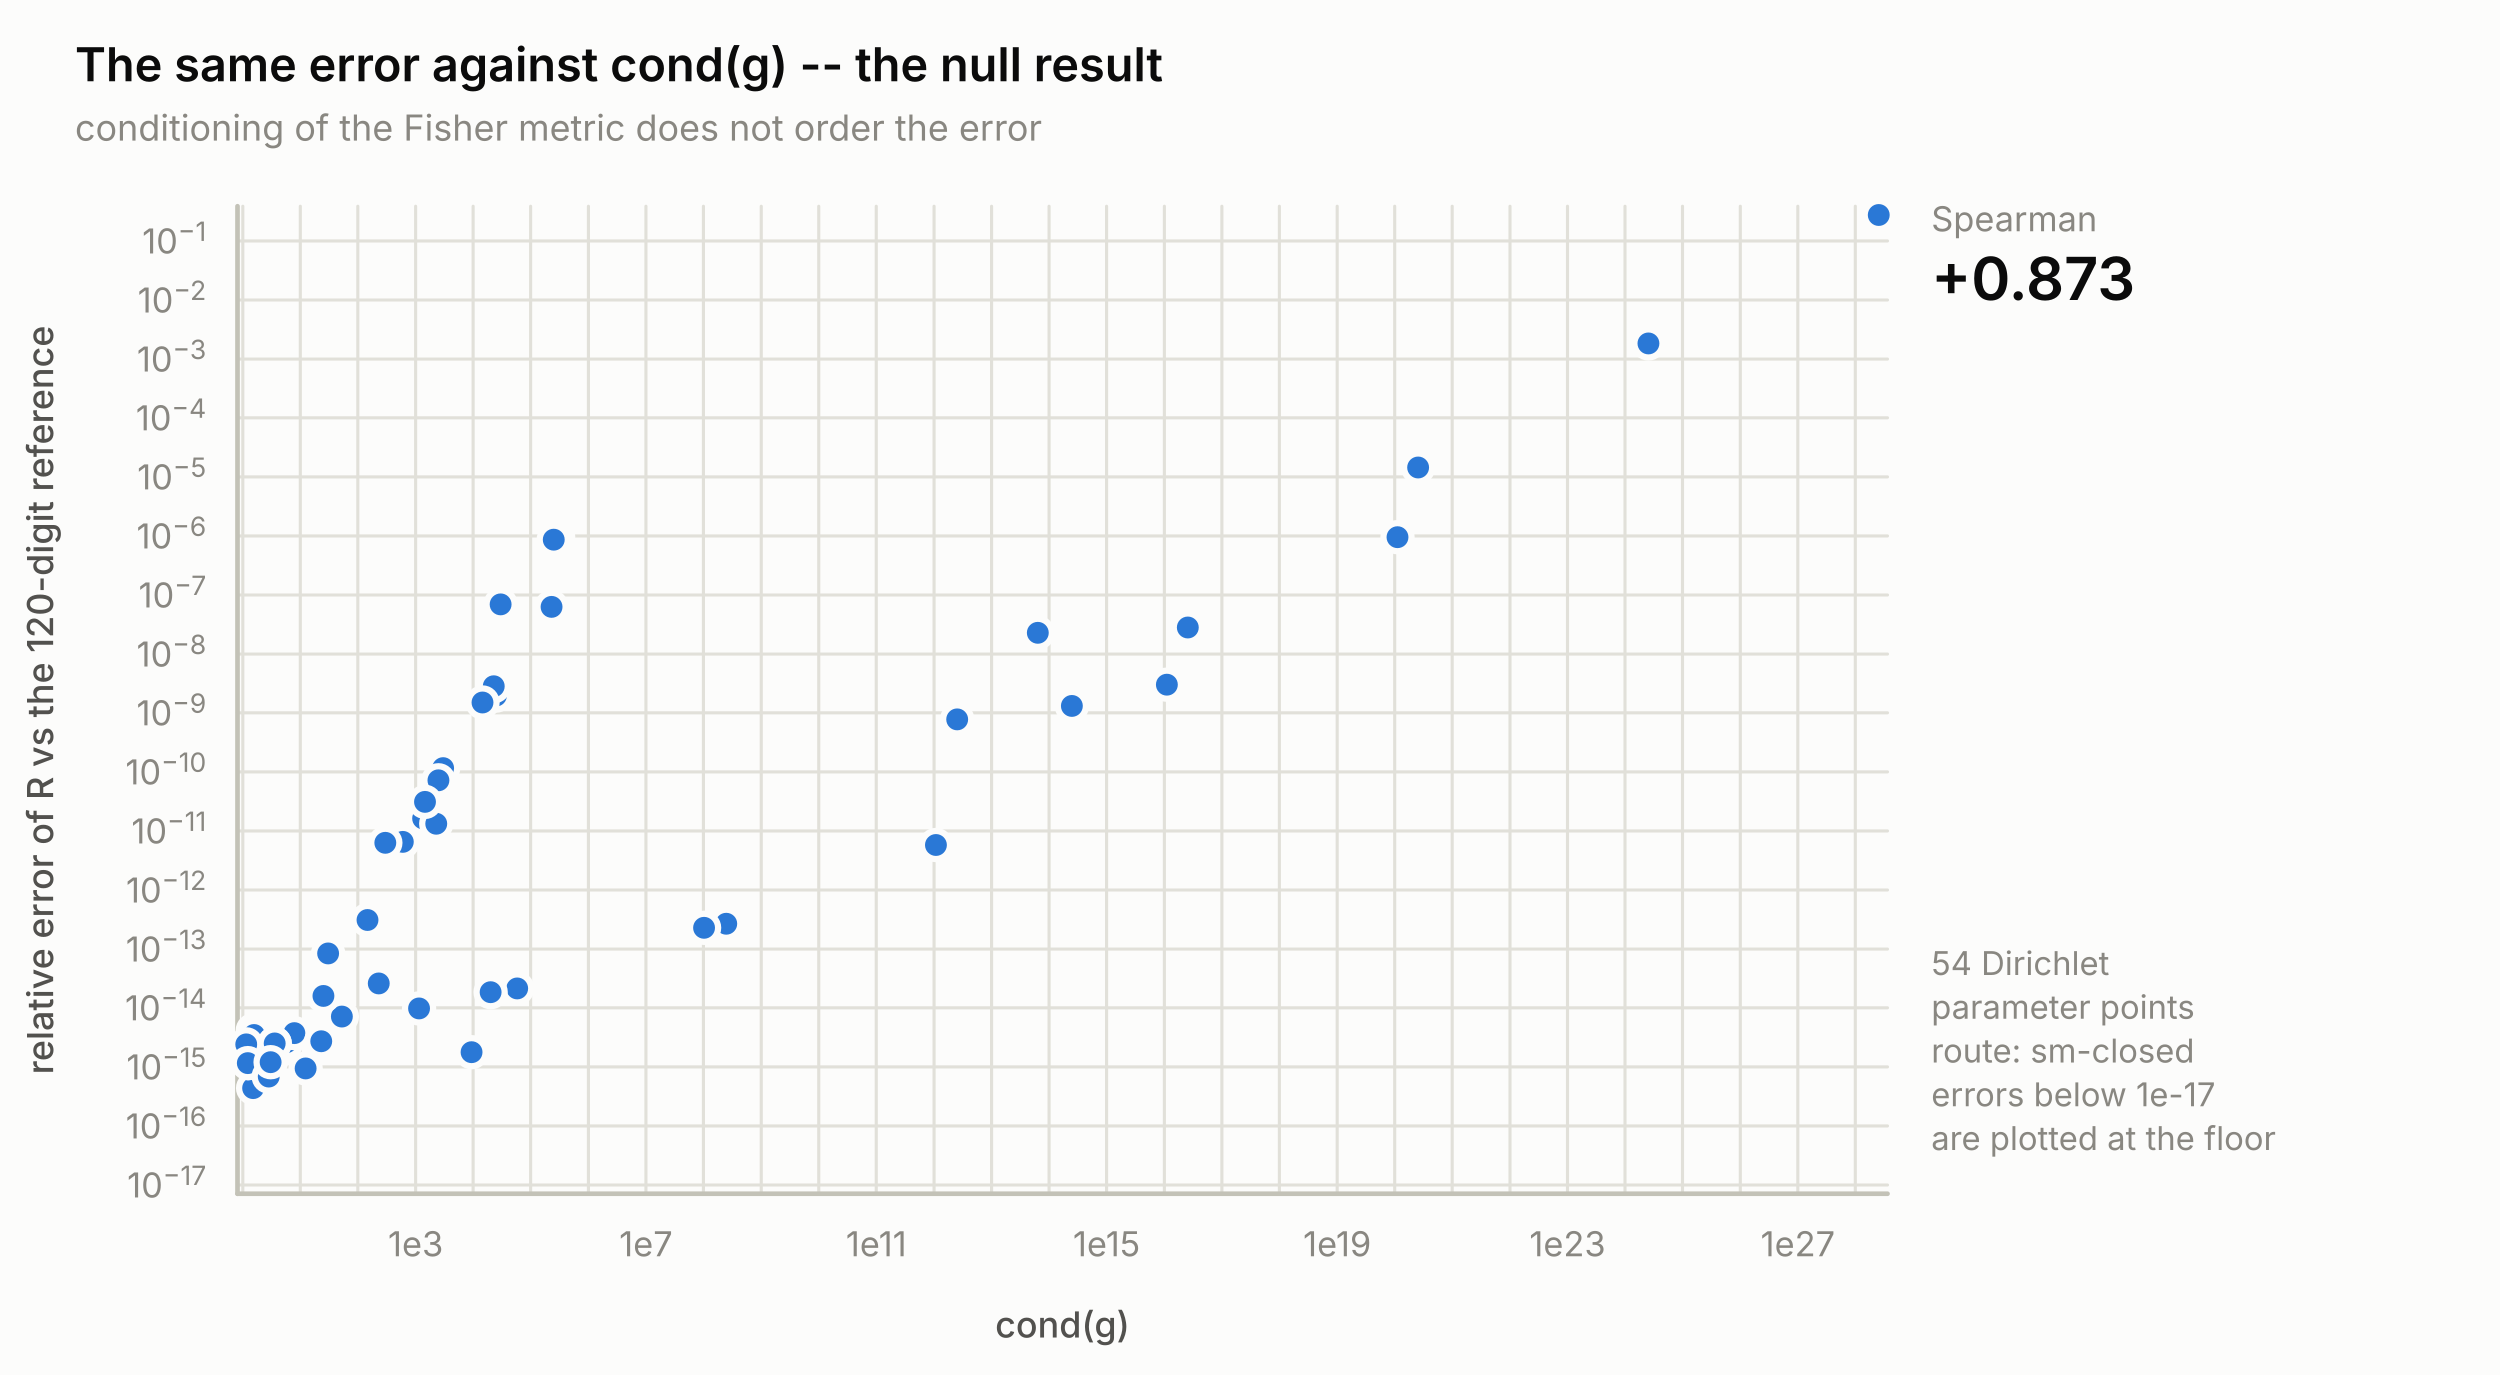
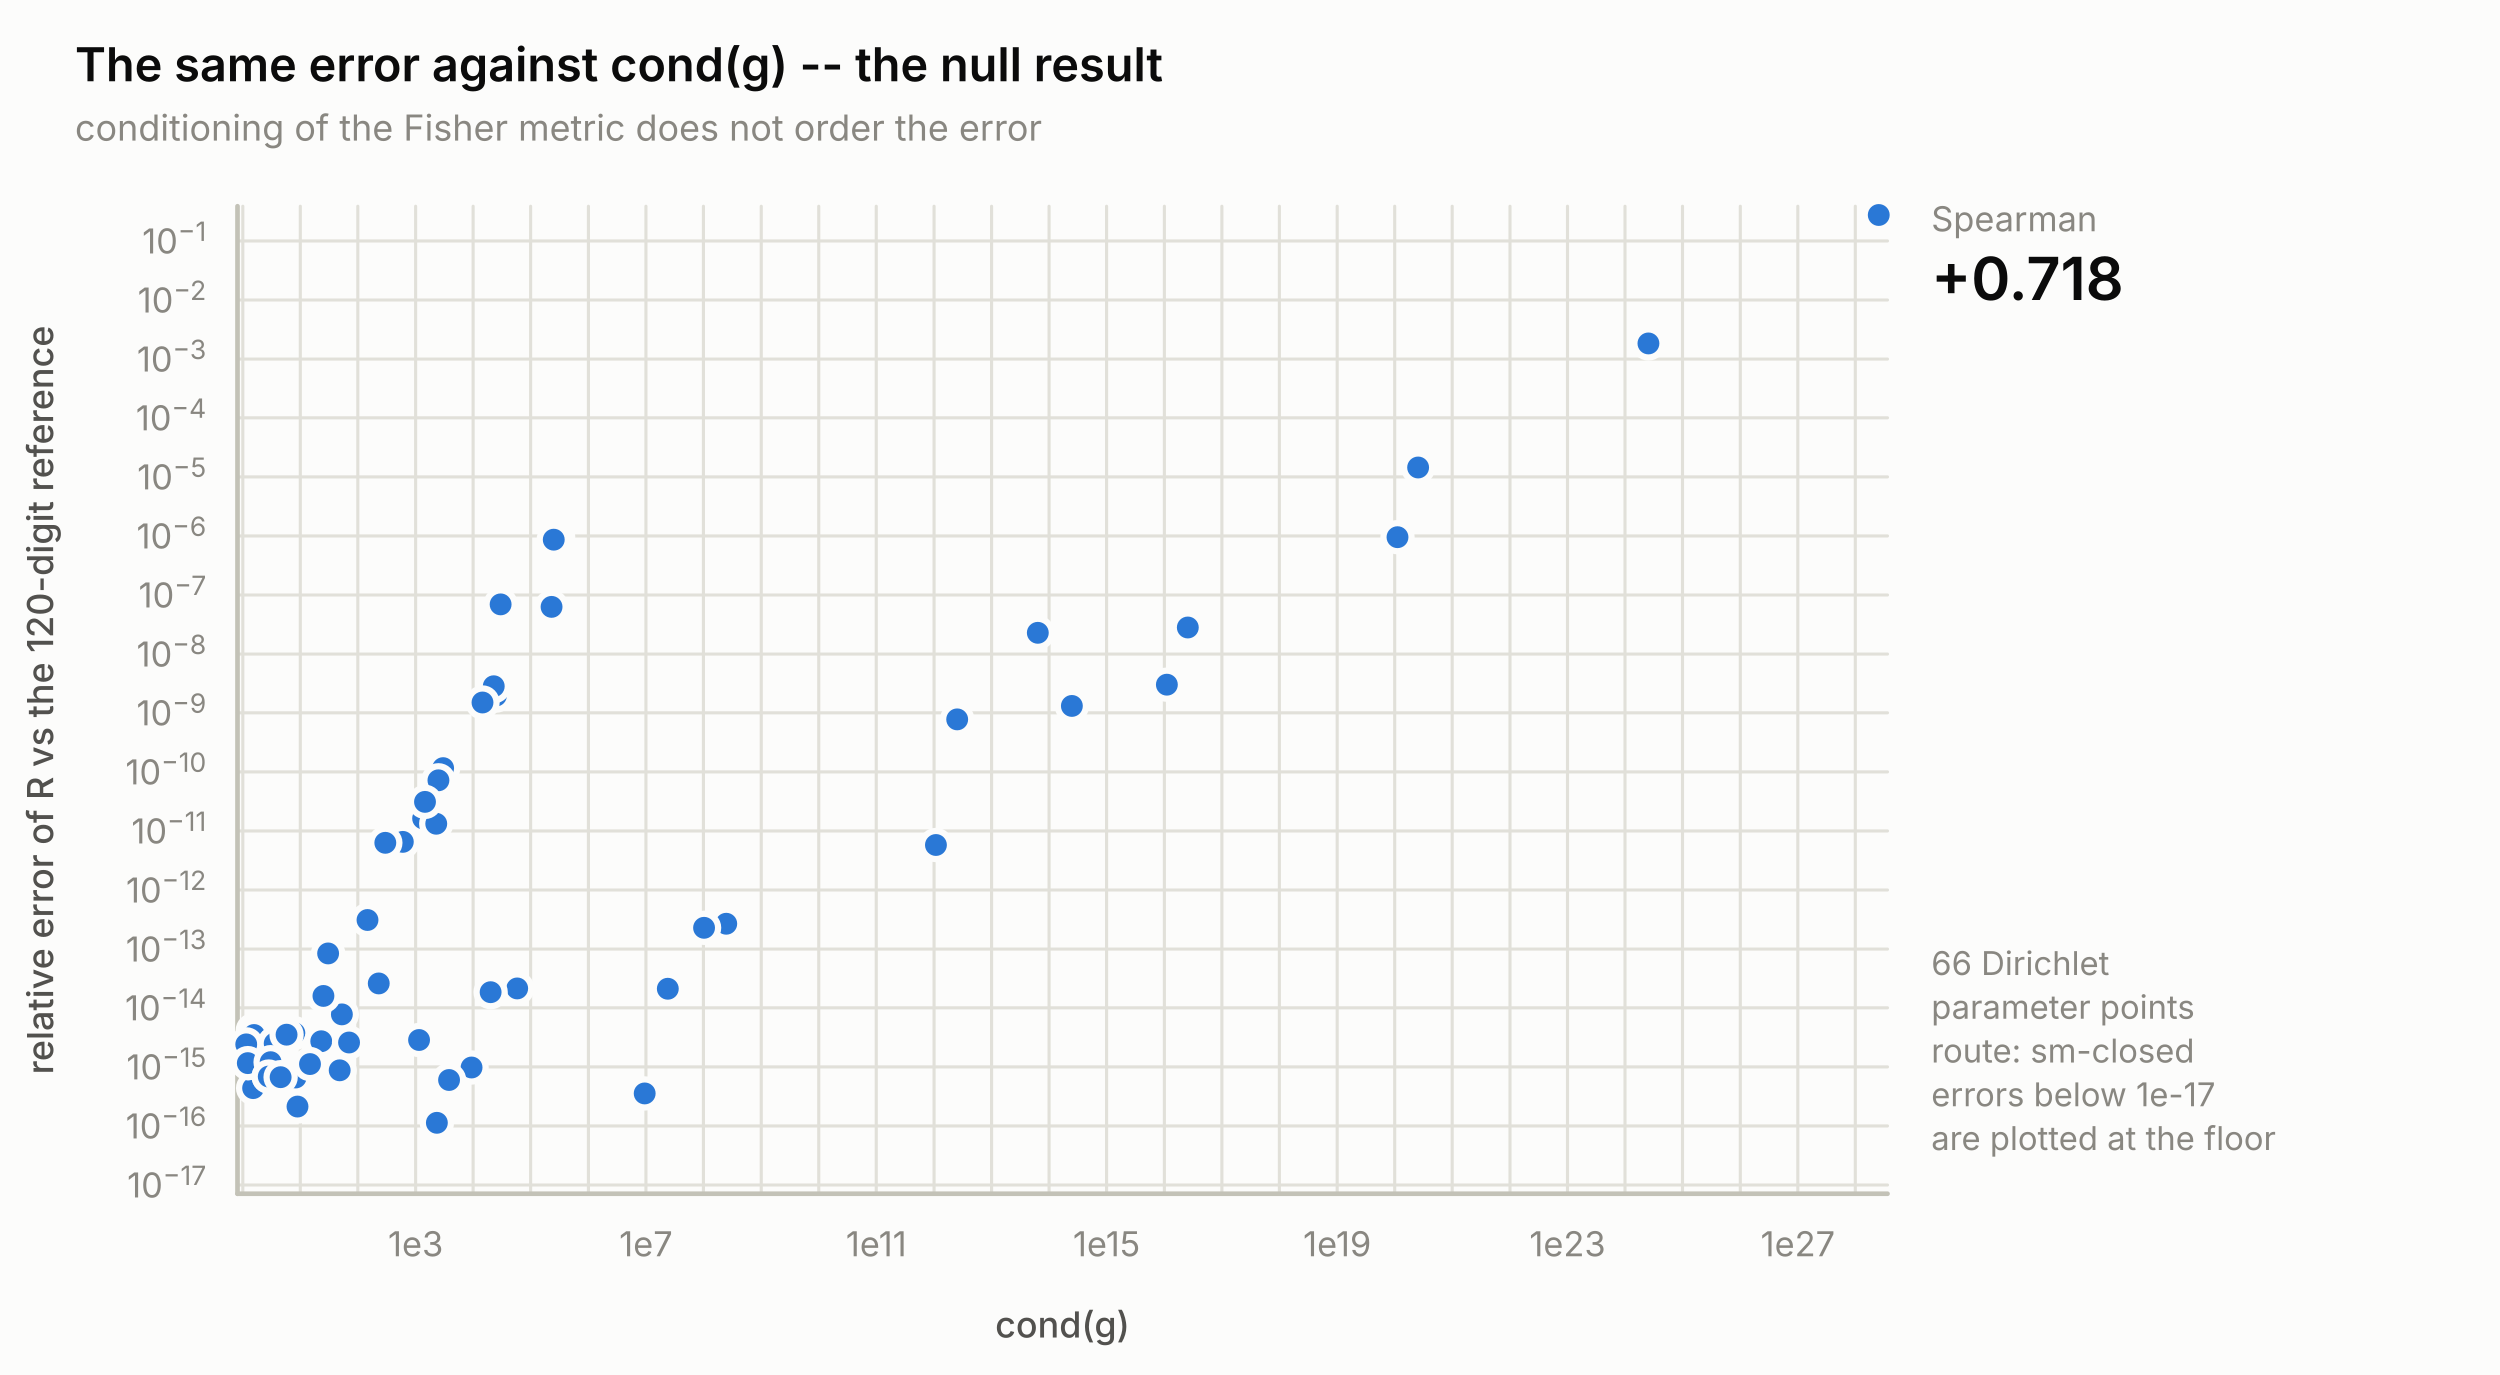
<svg xmlns="http://www.w3.org/2000/svg" width="800" height="440" viewBox="0 0 800 440" role="img">
  <rect width="800" height="440" fill="#fcfcfb" />
  <text x="24.0" y="26.0" font-family="system-ui, -apple-system, &quot;Segoe UI&quot;, sans-serif" font-size="15" fill="#0b0b0b" text-anchor="start" font-weight="600">The same error against cond(g) -- the null result</text>
  <text x="24.0" y="45.0" font-family="system-ui, -apple-system, &quot;Segoe UI&quot;, sans-serif" font-size="11.5" fill="#898781" text-anchor="start" font-weight="400">conditioning of the Fisher metric does not order the error</text>
  <text x="340.0" y="428.0" font-family="system-ui, -apple-system, &quot;Segoe UI&quot;, sans-serif" font-size="11.5" fill="#52514e" text-anchor="middle" font-weight="500">cond(g)</text>
  <text transform="translate(17,224.0) rotate(-90)" font-family="system-ui, -apple-system, &quot;Segoe UI&quot;, sans-serif" font-size="11.5" fill="#52514e" text-anchor="middle" font-weight="500">relative error of R vs the 120-digit reference</text>
  <line x1="76.0" y1="379.2" x2="604.0" y2="379.2" stroke="#e1e0d9" stroke-width="1.0" stroke-linecap="round" opacity="1.00" />
  <text x="66.0" y="383.2" font-family="system-ui, -apple-system, &quot;Segoe UI&quot;, sans-serif" font-size="11" fill="#898781" text-anchor="end" font-weight="400" font-variant-numeric="tabular-nums">10<tspan dy="-4" font-size="8.5">−17</tspan>
  </text>
  <line x1="76.0" y1="360.3" x2="604.0" y2="360.3" stroke="#e1e0d9" stroke-width="1.0" stroke-linecap="round" opacity="1.00" />
  <text x="66.0" y="364.3" font-family="system-ui, -apple-system, &quot;Segoe UI&quot;, sans-serif" font-size="11" fill="#898781" text-anchor="end" font-weight="400" font-variant-numeric="tabular-nums">10<tspan dy="-4" font-size="8.5">−16</tspan>
  </text>
  <line x1="76.0" y1="341.4" x2="604.0" y2="341.4" stroke="#e1e0d9" stroke-width="1.0" stroke-linecap="round" opacity="1.00" />
  <text x="66.0" y="345.4" font-family="system-ui, -apple-system, &quot;Segoe UI&quot;, sans-serif" font-size="11" fill="#898781" text-anchor="end" font-weight="400" font-variant-numeric="tabular-nums">10<tspan dy="-4" font-size="8.5">−15</tspan>
  </text>
  <line x1="76.0" y1="322.5" x2="604.0" y2="322.5" stroke="#e1e0d9" stroke-width="1.0" stroke-linecap="round" opacity="1.00" />
  <text x="66.0" y="326.5" font-family="system-ui, -apple-system, &quot;Segoe UI&quot;, sans-serif" font-size="11" fill="#898781" text-anchor="end" font-weight="400" font-variant-numeric="tabular-nums">10<tspan dy="-4" font-size="8.5">−14</tspan>
  </text>
  <line x1="76.0" y1="303.7" x2="604.0" y2="303.7" stroke="#e1e0d9" stroke-width="1.0" stroke-linecap="round" opacity="1.00" />
  <text x="66.0" y="307.7" font-family="system-ui, -apple-system, &quot;Segoe UI&quot;, sans-serif" font-size="11" fill="#898781" text-anchor="end" font-weight="400" font-variant-numeric="tabular-nums">10<tspan dy="-4" font-size="8.5">−13</tspan>
  </text>
  <line x1="76.0" y1="284.8" x2="604.0" y2="284.8" stroke="#e1e0d9" stroke-width="1.0" stroke-linecap="round" opacity="1.00" />
  <text x="66.0" y="288.8" font-family="system-ui, -apple-system, &quot;Segoe UI&quot;, sans-serif" font-size="11" fill="#898781" text-anchor="end" font-weight="400" font-variant-numeric="tabular-nums">10<tspan dy="-4" font-size="8.5">−12</tspan>
  </text>
  <line x1="76.0" y1="265.9" x2="604.0" y2="265.9" stroke="#e1e0d9" stroke-width="1.0" stroke-linecap="round" opacity="1.00" />
  <text x="66.0" y="269.9" font-family="system-ui, -apple-system, &quot;Segoe UI&quot;, sans-serif" font-size="11" fill="#898781" text-anchor="end" font-weight="400" font-variant-numeric="tabular-nums">10<tspan dy="-4" font-size="8.5">−11</tspan>
  </text>
  <line x1="76.0" y1="247.0" x2="604.0" y2="247.0" stroke="#e1e0d9" stroke-width="1.0" stroke-linecap="round" opacity="1.00" />
  <text x="66.0" y="251.0" font-family="system-ui, -apple-system, &quot;Segoe UI&quot;, sans-serif" font-size="11" fill="#898781" text-anchor="end" font-weight="400" font-variant-numeric="tabular-nums">10<tspan dy="-4" font-size="8.5">−10</tspan>
  </text>
  <line x1="76.0" y1="228.1" x2="604.0" y2="228.1" stroke="#e1e0d9" stroke-width="1.0" stroke-linecap="round" opacity="1.00" />
  <text x="66.0" y="232.1" font-family="system-ui, -apple-system, &quot;Segoe UI&quot;, sans-serif" font-size="11" fill="#898781" text-anchor="end" font-weight="400" font-variant-numeric="tabular-nums">10<tspan dy="-4" font-size="8.5">−9</tspan>
  </text>
  <line x1="76.0" y1="209.3" x2="604.0" y2="209.3" stroke="#e1e0d9" stroke-width="1.0" stroke-linecap="round" opacity="1.00" />
  <text x="66.0" y="213.3" font-family="system-ui, -apple-system, &quot;Segoe UI&quot;, sans-serif" font-size="11" fill="#898781" text-anchor="end" font-weight="400" font-variant-numeric="tabular-nums">10<tspan dy="-4" font-size="8.5">−8</tspan>
  </text>
  <line x1="76.0" y1="190.4" x2="604.0" y2="190.4" stroke="#e1e0d9" stroke-width="1.0" stroke-linecap="round" opacity="1.00" />
  <text x="66.0" y="194.4" font-family="system-ui, -apple-system, &quot;Segoe UI&quot;, sans-serif" font-size="11" fill="#898781" text-anchor="end" font-weight="400" font-variant-numeric="tabular-nums">10<tspan dy="-4" font-size="8.5">−7</tspan>
  </text>
  <line x1="76.0" y1="171.5" x2="604.0" y2="171.5" stroke="#e1e0d9" stroke-width="1.0" stroke-linecap="round" opacity="1.00" />
  <text x="66.0" y="175.5" font-family="system-ui, -apple-system, &quot;Segoe UI&quot;, sans-serif" font-size="11" fill="#898781" text-anchor="end" font-weight="400" font-variant-numeric="tabular-nums">10<tspan dy="-4" font-size="8.5">−6</tspan>
  </text>
  <line x1="76.0" y1="152.6" x2="604.0" y2="152.6" stroke="#e1e0d9" stroke-width="1.0" stroke-linecap="round" opacity="1.00" />
  <text x="66.0" y="156.6" font-family="system-ui, -apple-system, &quot;Segoe UI&quot;, sans-serif" font-size="11" fill="#898781" text-anchor="end" font-weight="400" font-variant-numeric="tabular-nums">10<tspan dy="-4" font-size="8.5">−5</tspan>
  </text>
  <line x1="76.0" y1="133.7" x2="604.0" y2="133.7" stroke="#e1e0d9" stroke-width="1.0" stroke-linecap="round" opacity="1.00" />
  <text x="66.0" y="137.7" font-family="system-ui, -apple-system, &quot;Segoe UI&quot;, sans-serif" font-size="11" fill="#898781" text-anchor="end" font-weight="400" font-variant-numeric="tabular-nums">10<tspan dy="-4" font-size="8.5">−4</tspan>
  </text>
  <line x1="76.0" y1="114.9" x2="604.0" y2="114.9" stroke="#e1e0d9" stroke-width="1.0" stroke-linecap="round" opacity="1.00" />
  <text x="66.0" y="118.9" font-family="system-ui, -apple-system, &quot;Segoe UI&quot;, sans-serif" font-size="11" fill="#898781" text-anchor="end" font-weight="400" font-variant-numeric="tabular-nums">10<tspan dy="-4" font-size="8.5">−3</tspan>
  </text>
  <line x1="76.0" y1="96.0" x2="604.0" y2="96.0" stroke="#e1e0d9" stroke-width="1.0" stroke-linecap="round" opacity="1.00" />
  <text x="66.0" y="100.0" font-family="system-ui, -apple-system, &quot;Segoe UI&quot;, sans-serif" font-size="11" fill="#898781" text-anchor="end" font-weight="400" font-variant-numeric="tabular-nums">10<tspan dy="-4" font-size="8.5">−2</tspan>
  </text>
  <line x1="76.0" y1="77.1" x2="604.0" y2="77.1" stroke="#e1e0d9" stroke-width="1.0" stroke-linecap="round" opacity="1.00" />
  <text x="66.0" y="81.1" font-family="system-ui, -apple-system, &quot;Segoe UI&quot;, sans-serif" font-size="11" fill="#898781" text-anchor="end" font-weight="400" font-variant-numeric="tabular-nums">10<tspan dy="-4" font-size="8.5">−1</tspan>
  </text>
  <line x1="77.7" y1="66.0" x2="77.7" y2="382.0" stroke="#e1e0d9" stroke-width="1.0" stroke-linecap="round" opacity="1.00" />
  <line x1="96.1" y1="66.0" x2="96.1" y2="382.0" stroke="#e1e0d9" stroke-width="1.0" stroke-linecap="round" opacity="1.00" />
  <line x1="114.5" y1="66.0" x2="114.5" y2="382.0" stroke="#e1e0d9" stroke-width="1.0" stroke-linecap="round" opacity="1.00" />
  <line x1="133.0" y1="66.0" x2="133.0" y2="382.0" stroke="#e1e0d9" stroke-width="1.0" stroke-linecap="round" opacity="1.00" />
  <text x="133.0" y="402.0" font-family="system-ui, -apple-system, &quot;Segoe UI&quot;, sans-serif" font-size="11" fill="#898781" text-anchor="middle" font-weight="400" font-variant-numeric="tabular-nums">1e3</text>
  <line x1="151.4" y1="66.0" x2="151.4" y2="382.0" stroke="#e1e0d9" stroke-width="1.0" stroke-linecap="round" opacity="1.00" />
  <line x1="169.8" y1="66.0" x2="169.8" y2="382.0" stroke="#e1e0d9" stroke-width="1.0" stroke-linecap="round" opacity="1.00" />
  <line x1="188.3" y1="66.0" x2="188.3" y2="382.0" stroke="#e1e0d9" stroke-width="1.0" stroke-linecap="round" opacity="1.00" />
  <line x1="206.7" y1="66.0" x2="206.7" y2="382.0" stroke="#e1e0d9" stroke-width="1.0" stroke-linecap="round" opacity="1.00" />
  <text x="206.7" y="402.0" font-family="system-ui, -apple-system, &quot;Segoe UI&quot;, sans-serif" font-size="11" fill="#898781" text-anchor="middle" font-weight="400" font-variant-numeric="tabular-nums">1e7</text>
  <line x1="225.1" y1="66.0" x2="225.1" y2="382.0" stroke="#e1e0d9" stroke-width="1.0" stroke-linecap="round" opacity="1.00" />
  <line x1="243.6" y1="66.0" x2="243.6" y2="382.0" stroke="#e1e0d9" stroke-width="1.0" stroke-linecap="round" opacity="1.00" />
  <line x1="262.0" y1="66.0" x2="262.0" y2="382.0" stroke="#e1e0d9" stroke-width="1.0" stroke-linecap="round" opacity="1.00" />
  <line x1="280.4" y1="66.0" x2="280.4" y2="382.0" stroke="#e1e0d9" stroke-width="1.0" stroke-linecap="round" opacity="1.00" />
  <text x="280.4" y="402.0" font-family="system-ui, -apple-system, &quot;Segoe UI&quot;, sans-serif" font-size="11" fill="#898781" text-anchor="middle" font-weight="400" font-variant-numeric="tabular-nums">1e11</text>
  <line x1="298.9" y1="66.0" x2="298.9" y2="382.0" stroke="#e1e0d9" stroke-width="1.0" stroke-linecap="round" opacity="1.00" />
  <line x1="317.3" y1="66.0" x2="317.3" y2="382.0" stroke="#e1e0d9" stroke-width="1.0" stroke-linecap="round" opacity="1.00" />
  <line x1="335.7" y1="66.0" x2="335.7" y2="382.0" stroke="#e1e0d9" stroke-width="1.0" stroke-linecap="round" opacity="1.00" />
  <line x1="354.1" y1="66.0" x2="354.1" y2="382.0" stroke="#e1e0d9" stroke-width="1.0" stroke-linecap="round" opacity="1.00" />
  <text x="354.1" y="402.0" font-family="system-ui, -apple-system, &quot;Segoe UI&quot;, sans-serif" font-size="11" fill="#898781" text-anchor="middle" font-weight="400" font-variant-numeric="tabular-nums">1e15</text>
  <line x1="372.6" y1="66.0" x2="372.6" y2="382.0" stroke="#e1e0d9" stroke-width="1.0" stroke-linecap="round" opacity="1.00" />
  <line x1="391.0" y1="66.0" x2="391.0" y2="382.0" stroke="#e1e0d9" stroke-width="1.0" stroke-linecap="round" opacity="1.00" />
  <line x1="409.4" y1="66.0" x2="409.4" y2="382.0" stroke="#e1e0d9" stroke-width="1.0" stroke-linecap="round" opacity="1.00" />
  <line x1="427.9" y1="66.0" x2="427.9" y2="382.0" stroke="#e1e0d9" stroke-width="1.0" stroke-linecap="round" opacity="1.00" />
  <text x="427.9" y="402.0" font-family="system-ui, -apple-system, &quot;Segoe UI&quot;, sans-serif" font-size="11" fill="#898781" text-anchor="middle" font-weight="400" font-variant-numeric="tabular-nums">1e19</text>
  <line x1="446.3" y1="66.0" x2="446.3" y2="382.0" stroke="#e1e0d9" stroke-width="1.0" stroke-linecap="round" opacity="1.00" />
  <line x1="464.7" y1="66.0" x2="464.7" y2="382.0" stroke="#e1e0d9" stroke-width="1.0" stroke-linecap="round" opacity="1.00" />
  <line x1="483.2" y1="66.0" x2="483.2" y2="382.0" stroke="#e1e0d9" stroke-width="1.0" stroke-linecap="round" opacity="1.00" />
  <line x1="501.6" y1="66.0" x2="501.6" y2="382.0" stroke="#e1e0d9" stroke-width="1.0" stroke-linecap="round" opacity="1.00" />
  <text x="501.6" y="402.0" font-family="system-ui, -apple-system, &quot;Segoe UI&quot;, sans-serif" font-size="11" fill="#898781" text-anchor="middle" font-weight="400" font-variant-numeric="tabular-nums">1e23</text>
  <line x1="520.0" y1="66.0" x2="520.0" y2="382.0" stroke="#e1e0d9" stroke-width="1.0" stroke-linecap="round" opacity="1.00" />
  <line x1="538.4" y1="66.0" x2="538.4" y2="382.0" stroke="#e1e0d9" stroke-width="1.0" stroke-linecap="round" opacity="1.00" />
  <line x1="556.9" y1="66.0" x2="556.9" y2="382.0" stroke="#e1e0d9" stroke-width="1.0" stroke-linecap="round" opacity="1.00" />
  <line x1="575.3" y1="66.0" x2="575.3" y2="382.0" stroke="#e1e0d9" stroke-width="1.0" stroke-linecap="round" opacity="1.00" />
  <text x="575.3" y="402.0" font-family="system-ui, -apple-system, &quot;Segoe UI&quot;, sans-serif" font-size="11" fill="#898781" text-anchor="middle" font-weight="400" font-variant-numeric="tabular-nums">1e27</text>
  <line x1="593.7" y1="66.0" x2="593.7" y2="382.0" stroke="#e1e0d9" stroke-width="1.0" stroke-linecap="round" opacity="1.00" />
  <line x1="76.0" y1="382.0" x2="604.0" y2="382.0" stroke="#c3c2b7" stroke-width="1.5" stroke-linecap="round" opacity="1.00" />
  <line x1="76.0" y1="66.0" x2="76.0" y2="382.0" stroke="#c3c2b7" stroke-width="1.5" stroke-linecap="round" opacity="1.00" />
  <circle cx="97.8" cy="341.9" r="4.5" fill="#2a78d6" stroke="#fcfcfb" stroke-width="2" />
-   <circle cx="91.7" cy="333.5" r="4.5" fill="#2a78d6" stroke="#fcfcfb" stroke-width="2" />
+   <circle cx="91.7" cy="331.1" r="4.5" fill="#2a78d6" stroke="#fcfcfb" stroke-width="2" />
  <circle cx="86.4" cy="338.8" r="4.5" fill="#2a78d6" stroke="#fcfcfb" stroke-width="2" />
-   <circle cx="109.4" cy="325.3" r="4.5" fill="#2a78d6" stroke="#fcfcfb" stroke-width="2" />
-   <circle cx="134.1" cy="322.7" r="4.5" fill="#2a78d6" stroke="#fcfcfb" stroke-width="2" />
+   <circle cx="109.4" cy="324.6" r="4.5" fill="#2a78d6" stroke="#fcfcfb" stroke-width="2" />
+   <circle cx="134.1" cy="332.8" r="4.5" fill="#2a78d6" stroke="#fcfcfb" stroke-width="2" />
  <circle cx="165.5" cy="316.3" r="4.5" fill="#2a78d6" stroke="#fcfcfb" stroke-width="2" />
  <circle cx="81.0" cy="348.2" r="4.5" fill="#2a78d6" stroke="#fcfcfb" stroke-width="2" />
  <circle cx="94.2" cy="330.6" r="4.5" fill="#2a78d6" stroke="#fcfcfb" stroke-width="2" />
  <circle cx="128.9" cy="269.4" r="4.5" fill="#2a78d6" stroke="#fcfcfb" stroke-width="2" />
  <circle cx="135.4" cy="261.9" r="4.5" fill="#2a78d6" stroke="#fcfcfb" stroke-width="2" />
  <circle cx="332.1" cy="202.5" r="4.5" fill="#2a78d6" stroke="#fcfcfb" stroke-width="2" />
  <circle cx="343.0" cy="225.9" r="4.5" fill="#2a78d6" stroke="#fcfcfb" stroke-width="2" />
  <circle cx="79.5" cy="340.2" r="4.5" fill="#2a78d6" stroke="#fcfcfb" stroke-width="2" />
  <circle cx="80.9" cy="329.7" r="4.5" fill="#2a78d6" stroke="#fcfcfb" stroke-width="2" />
  <circle cx="81.3" cy="331.2" r="4.5" fill="#2a78d6" stroke="#fcfcfb" stroke-width="2" />
  <circle cx="87.9" cy="333.9" r="4.5" fill="#2a78d6" stroke="#fcfcfb" stroke-width="2" />
  <circle cx="105.0" cy="305.1" r="4.5" fill="#2a78d6" stroke="#fcfcfb" stroke-width="2" />
  <circle cx="123.3" cy="269.7" r="4.5" fill="#2a78d6" stroke="#fcfcfb" stroke-width="2" />
  <circle cx="141.8" cy="245.8" r="4.5" fill="#2a78d6" stroke="#fcfcfb" stroke-width="2" />
  <circle cx="160.2" cy="193.4" r="4.5" fill="#2a78d6" stroke="#fcfcfb" stroke-width="2" />
  <circle cx="178.6" cy="171.8" r="4.5" fill="#2a78d6" stroke="#fcfcfb" stroke-width="2" />
  <circle cx="79.5" cy="339.5" r="4.5" fill="#2a78d6" stroke="#fcfcfb" stroke-width="2" />
  <circle cx="79.9" cy="336.4" r="4.5" fill="#2a78d6" stroke="#fcfcfb" stroke-width="2" />
  <circle cx="86.6" cy="339.9" r="4.5" fill="#2a78d6" stroke="#fcfcfb" stroke-width="2" />
  <circle cx="103.5" cy="318.7" r="4.5" fill="#2a78d6" stroke="#fcfcfb" stroke-width="2" />
  <circle cx="121.9" cy="315.1" r="4.5" fill="#2a78d6" stroke="#fcfcfb" stroke-width="2" />
  <circle cx="140.3" cy="249.7" r="4.5" fill="#2a78d6" stroke="#fcfcfb" stroke-width="2" />
  <circle cx="158.7" cy="222.6" r="4.5" fill="#2a78d6" stroke="#fcfcfb" stroke-width="2" />
  <circle cx="177.2" cy="172.7" r="4.5" fill="#2a78d6" stroke="#fcfcfb" stroke-width="2" />
  <circle cx="78.8" cy="334.2" r="4.5" fill="#2a78d6" stroke="#fcfcfb" stroke-width="2" />
  <circle cx="79.3" cy="340.2" r="4.5" fill="#2a78d6" stroke="#fcfcfb" stroke-width="2" />
  <circle cx="86.0" cy="344.5" r="4.5" fill="#2a78d6" stroke="#fcfcfb" stroke-width="2" />
  <circle cx="102.8" cy="333.2" r="4.5" fill="#2a78d6" stroke="#fcfcfb" stroke-width="2" />
  <circle cx="121.2" cy="314.7" r="4.5" fill="#2a78d6" stroke="#fcfcfb" stroke-width="2" />
  <circle cx="139.6" cy="263.6" r="4.5" fill="#2a78d6" stroke="#fcfcfb" stroke-width="2" />
  <circle cx="158.0" cy="219.6" r="4.5" fill="#2a78d6" stroke="#fcfcfb" stroke-width="2" />
  <circle cx="176.5" cy="194.2" r="4.5" fill="#2a78d6" stroke="#fcfcfb" stroke-width="2" />
  <circle cx="87.9" cy="333.9" r="4.5" fill="#2a78d6" stroke="#fcfcfb" stroke-width="2" />
  <circle cx="157.0" cy="317.5" r="4.5" fill="#2a78d6" stroke="#fcfcfb" stroke-width="2" />
  <circle cx="232.4" cy="295.6" r="4.5" fill="#2a78d6" stroke="#fcfcfb" stroke-width="2" />
  <circle cx="306.3" cy="230.2" r="4.5" fill="#2a78d6" stroke="#fcfcfb" stroke-width="2" />
  <circle cx="380.1" cy="200.8" r="4.5" fill="#2a78d6" stroke="#fcfcfb" stroke-width="2" />
  <circle cx="453.8" cy="149.6" r="4.5" fill="#2a78d6" stroke="#fcfcfb" stroke-width="2" />
  <circle cx="527.5" cy="109.9" r="4.5" fill="#2a78d6" stroke="#fcfcfb" stroke-width="2" />
  <circle cx="601.2" cy="68.8" r="4.5" fill="#2a78d6" stroke="#fcfcfb" stroke-width="2" />
  <circle cx="86.6" cy="339.9" r="4.5" fill="#2a78d6" stroke="#fcfcfb" stroke-width="2" />
-   <circle cx="150.9" cy="336.7" r="4.5" fill="#2a78d6" stroke="#fcfcfb" stroke-width="2" />
+   <circle cx="150.9" cy="341.6" r="4.5" fill="#2a78d6" stroke="#fcfcfb" stroke-width="2" />
  <circle cx="225.3" cy="296.9" r="4.5" fill="#2a78d6" stroke="#fcfcfb" stroke-width="2" />
  <circle cx="299.5" cy="270.4" r="4.5" fill="#2a78d6" stroke="#fcfcfb" stroke-width="2" />
  <circle cx="373.4" cy="219.1" r="4.5" fill="#2a78d6" stroke="#fcfcfb" stroke-width="2" />
  <circle cx="447.2" cy="171.9" r="4.5" fill="#2a78d6" stroke="#fcfcfb" stroke-width="2" />
  <circle cx="117.6" cy="294.4" r="4.5" fill="#2a78d6" stroke="#fcfcfb" stroke-width="2" />
  <circle cx="136.0" cy="256.6" r="4.5" fill="#2a78d6" stroke="#fcfcfb" stroke-width="2" />
  <circle cx="154.4" cy="224.8" r="4.5" fill="#2a78d6" stroke="#fcfcfb" stroke-width="2" />
+   <circle cx="91.7" cy="331.1" r="4.5" fill="#2a78d6" stroke="#fcfcfb" stroke-width="2" />
+   <circle cx="94.6" cy="344.8" r="4.5" fill="#2a78d6" stroke="#fcfcfb" stroke-width="2" />
+   <circle cx="99.2" cy="340.5" r="4.5" fill="#2a78d6" stroke="#fcfcfb" stroke-width="2" />
+   <circle cx="111.7" cy="333.6" r="4.5" fill="#2a78d6" stroke="#fcfcfb" stroke-width="2" />
+   <circle cx="143.7" cy="345.6" r="4.5" fill="#2a78d6" stroke="#fcfcfb" stroke-width="2" />
+   <circle cx="213.7" cy="316.4" r="4.5" fill="#2a78d6" stroke="#fcfcfb" stroke-width="2" />
+   <circle cx="86.0" cy="344.5" r="4.5" fill="#2a78d6" stroke="#fcfcfb" stroke-width="2" />
+   <circle cx="89.8" cy="344.7" r="4.5" fill="#2a78d6" stroke="#fcfcfb" stroke-width="2" />
+   <circle cx="95.2" cy="354.1" r="4.5" fill="#2a78d6" stroke="#fcfcfb" stroke-width="2" />
+   <circle cx="108.7" cy="342.5" r="4.5" fill="#2a78d6" stroke="#fcfcfb" stroke-width="2" />
+   <circle cx="139.8" cy="359.3" r="4.5" fill="#2a78d6" stroke="#fcfcfb" stroke-width="2" />
+   <circle cx="206.3" cy="349.9" r="4.5" fill="#2a78d6" stroke="#fcfcfb" stroke-width="2" />
  <text x="618.0" y="74.0" font-family="system-ui, -apple-system, &quot;Segoe UI&quot;, sans-serif" font-size="11" fill="#898781" text-anchor="start" font-weight="400">Spearman</text>
-   <text x="618.0" y="96.0" font-family="system-ui, -apple-system, &quot;Segoe UI&quot;, sans-serif" font-size="19" fill="#0b0b0b" text-anchor="start" font-weight="600">+0.873</text>
-   <text x="618.0" y="312.0" font-family="system-ui, -apple-system, &quot;Segoe UI&quot;, sans-serif" font-size="10.5" fill="#898781" text-anchor="start" font-weight="400">54 Dirichlet</text>
+   <text x="618.0" y="96.0" font-family="system-ui, -apple-system, &quot;Segoe UI&quot;, sans-serif" font-size="19" fill="#0b0b0b" text-anchor="start" font-weight="600">+0.718</text>
+   <text x="618.0" y="312.0" font-family="system-ui, -apple-system, &quot;Segoe UI&quot;, sans-serif" font-size="10.5" fill="#898781" text-anchor="start" font-weight="400">66 Dirichlet</text>
  <text x="618.0" y="326.0" font-family="system-ui, -apple-system, &quot;Segoe UI&quot;, sans-serif" font-size="10.5" fill="#898781" text-anchor="start" font-weight="400">parameter points</text>
  <text x="618.0" y="340.0" font-family="system-ui, -apple-system, &quot;Segoe UI&quot;, sans-serif" font-size="10.5" fill="#898781" text-anchor="start" font-weight="400">route: sm-closed</text>
  <text x="618.0" y="354.0" font-family="system-ui, -apple-system, &quot;Segoe UI&quot;, sans-serif" font-size="10.5" fill="#898781" text-anchor="start" font-weight="400">errors below 1e-17</text>
  <text x="618.0" y="368.0" font-family="system-ui, -apple-system, &quot;Segoe UI&quot;, sans-serif" font-size="10.5" fill="#898781" text-anchor="start" font-weight="400">are plotted at the floor</text>
</svg>
